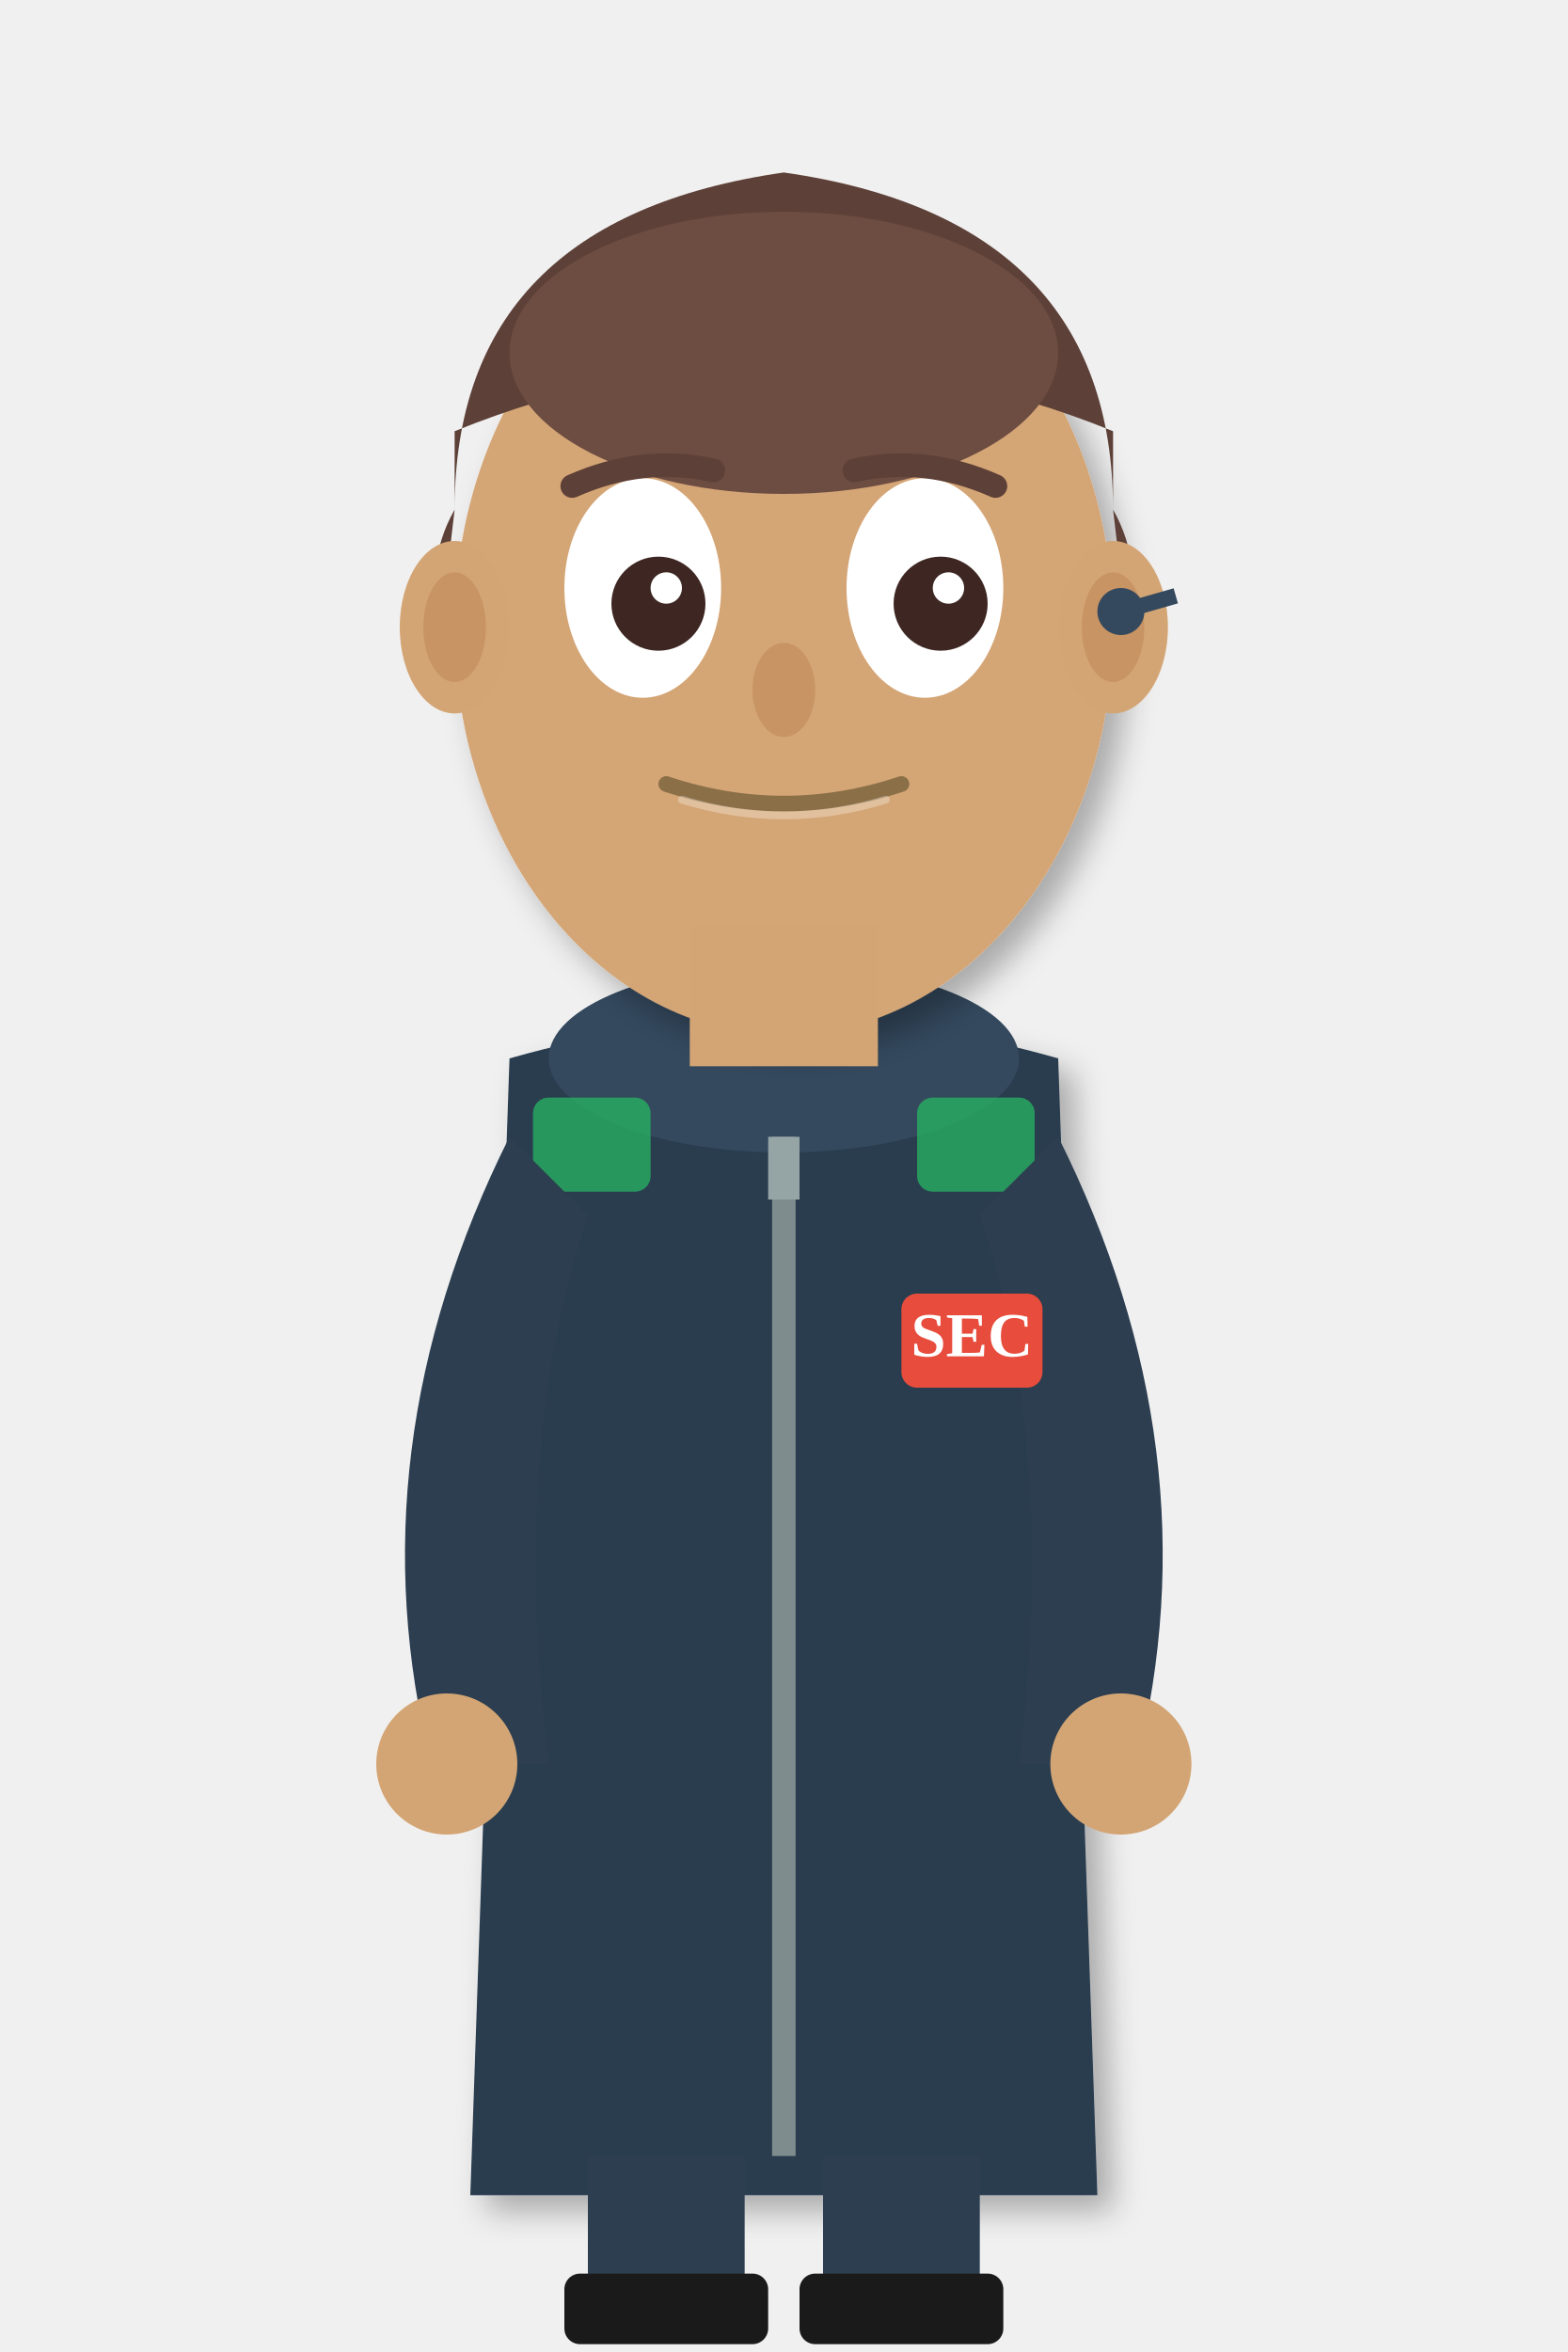
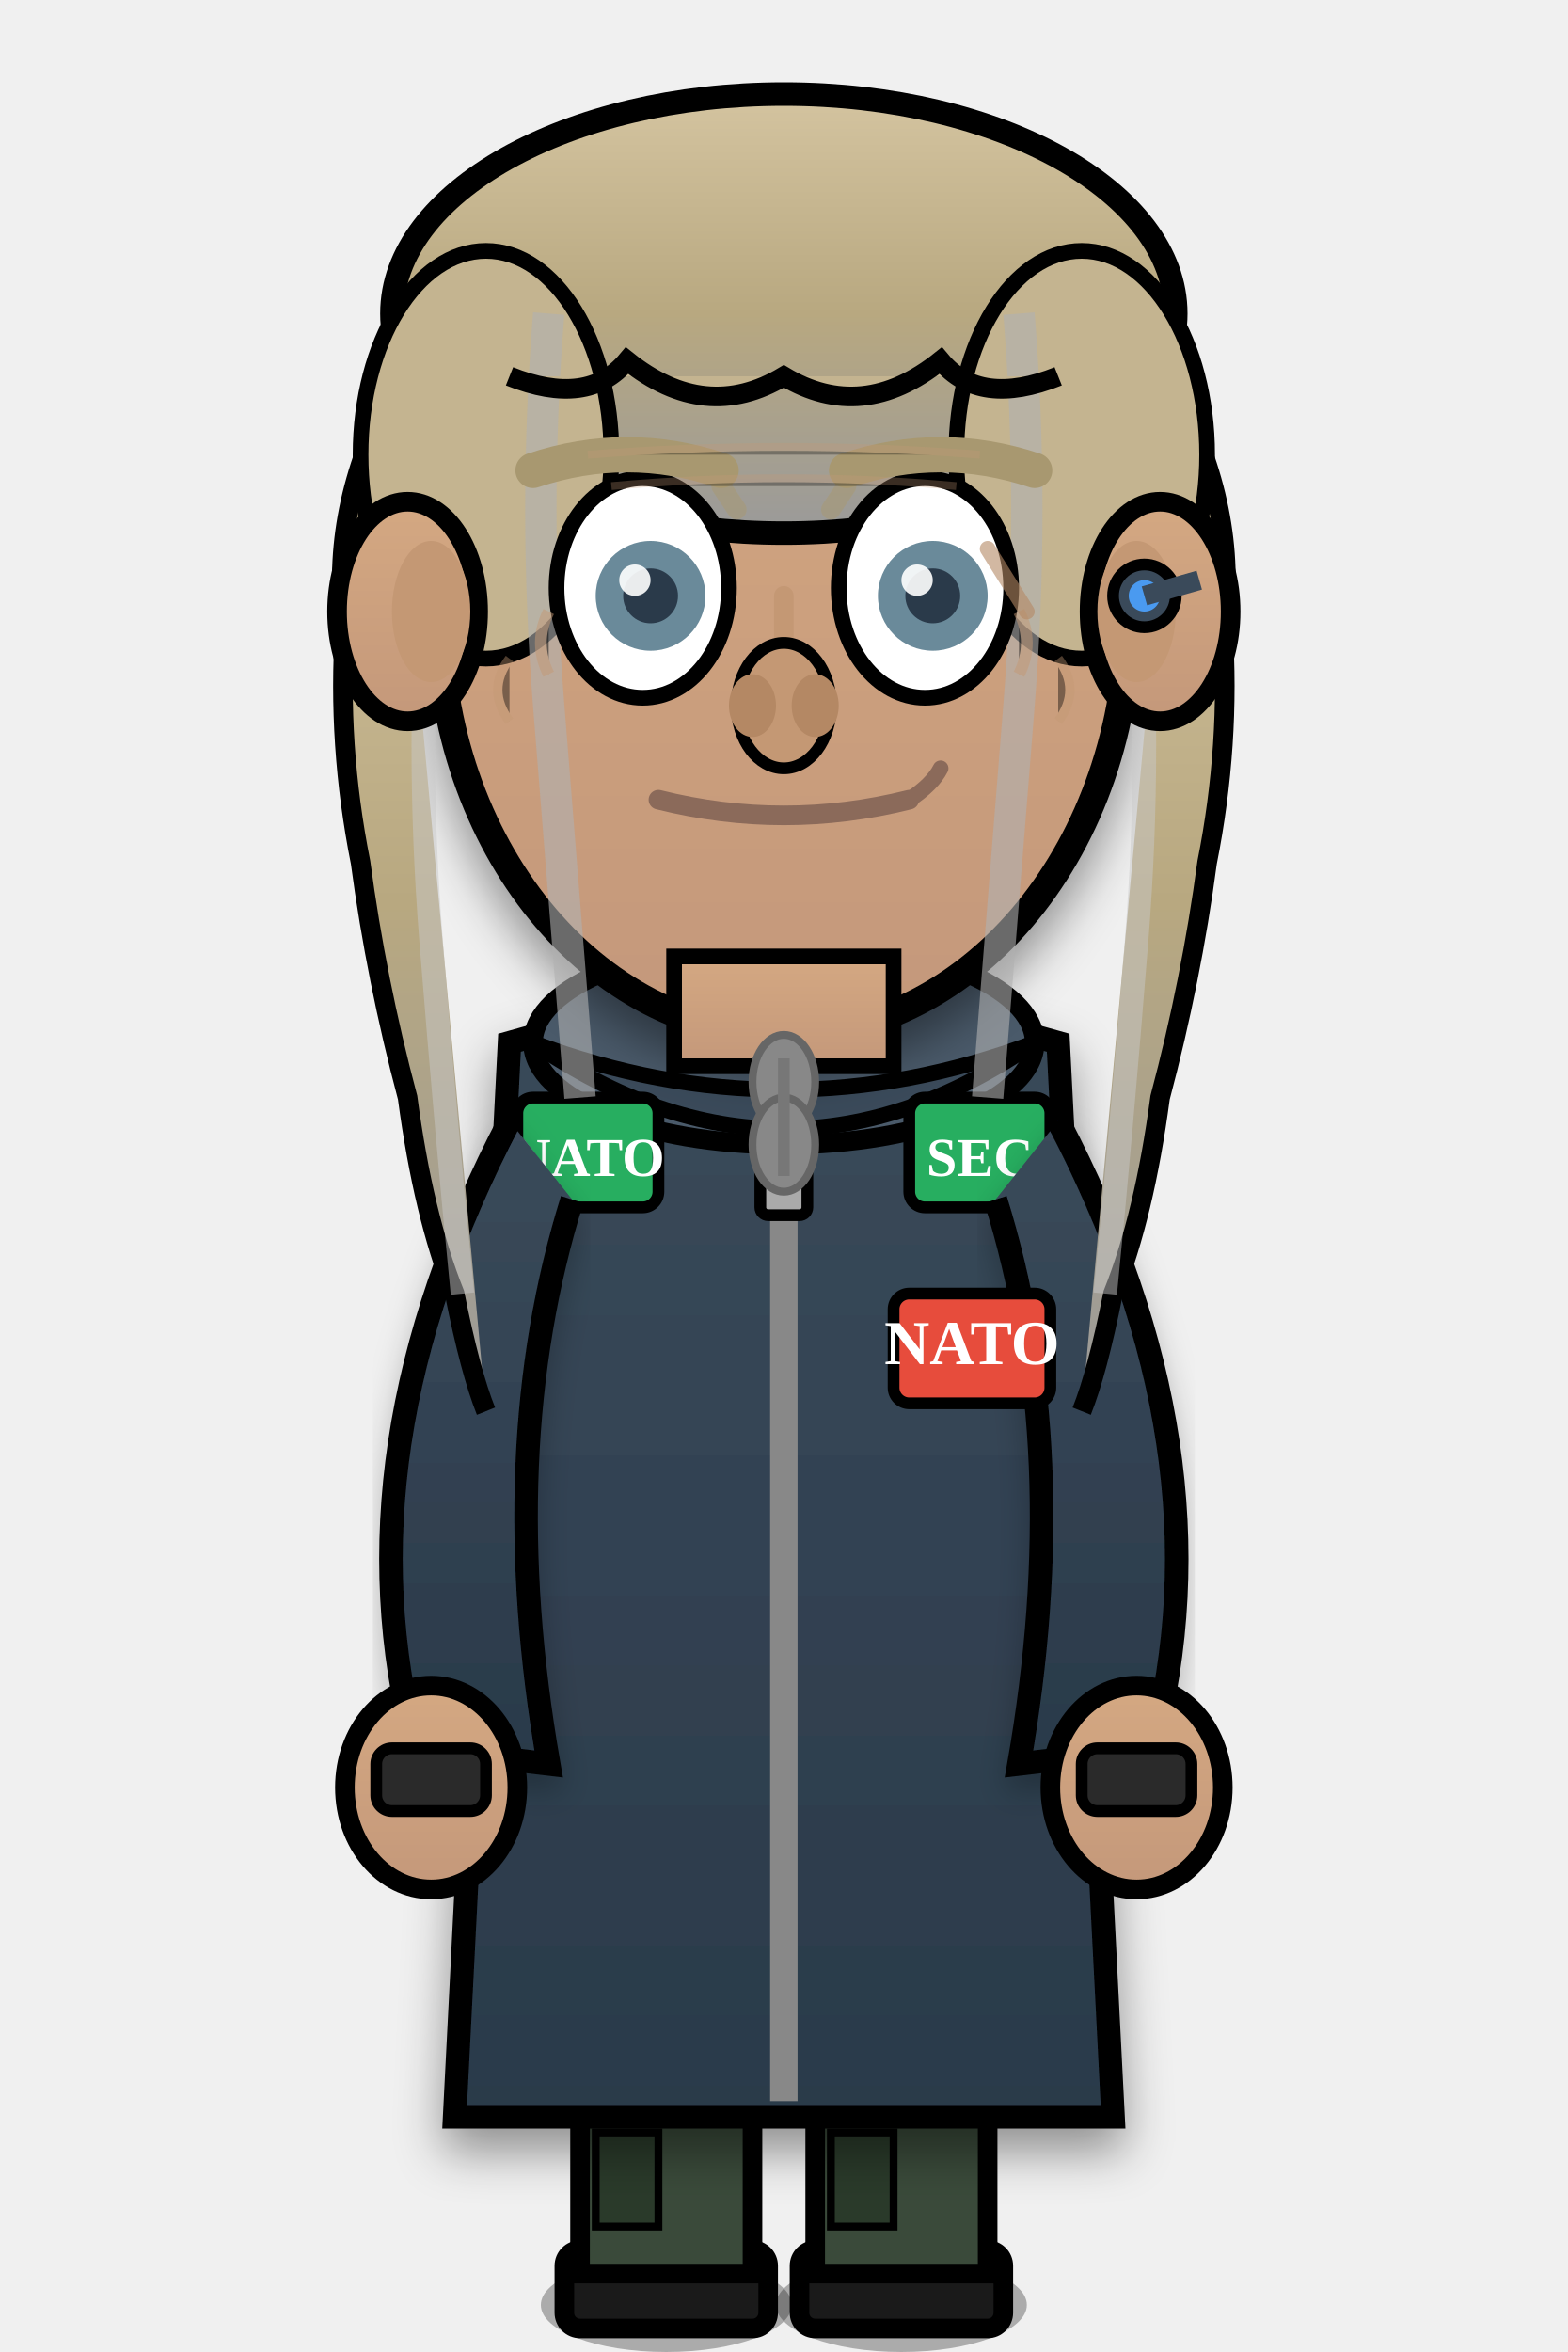
<svg xmlns="http://www.w3.org/2000/svg" viewBox="0 0 200 300">
  <defs>
-     <filter id="shadow" x="-10%" y="-10%" width="120%" height="120%">
-       <feDropShadow dx="2" dy="2" stdDeviation="2" flood-opacity="0.3" />
+     <linearGradient id="hairGrad" x1="0%" y1="0%" x2="0%" y2="100%">
+       <stop offset="0%" style="stop-color:#d4c4a0" />
+       <stop offset="50%" style="stop-color:#b8a880" />
+       <stop offset="100%" style="stop-color:#9a9a9a" />
+     </linearGradient>
+     <linearGradient id="jacketGrad" x1="0%" y1="0%" x2="0%" y2="100%">
+       <stop offset="0%" style="stop-color:#3a4a5a" />
+       <stop offset="100%" style="stop-color:#2a3a4a" />
+     </linearGradient>
+     <linearGradient id="skinGrad" x1="0%" y1="0%" x2="0%" y2="100%">
+       <stop offset="0%" style="stop-color:#d4a882" />
+       <stop offset="100%" style="stop-color:#c4987a" />
+     </linearGradient>
+     <filter id="shadow">
+       <feDropShadow dx="0" dy="3" stdDeviation="3" flood-opacity="0.4" />
+     </filter>
+     <filter id="lightShadow">
+       <feDropShadow dx="0" dy="2" stdDeviation="2" flood-opacity="0.25" />
    </filter>
  </defs>
-   <path d="M65,135 L60,280 L140,280 L135,135 Q100,125 65,135 Z" fill="#2c3e50" filter="url(#shadow)" />
-   <path d="M70,135 Q100,145 130,135 Q100,155 70,135 Z" fill="#34495e" />
-   <ellipse cx="100" cy="135" rx="30" ry="12" fill="#34495e" />
-   <line x1="100" y1="145" x2="100" y2="275" stroke="#7f8c8d" stroke-width="3" />
-   <rect x="98" y="145" width="4" height="8" fill="#95a5a6" />
-   <rect x="68" y="140" width="15" height="12" rx="2" fill="#27ae60" opacity="0.8" />
-   <rect x="117" y="140" width="15" height="12" rx="2" fill="#27ae60" opacity="0.8" />
-   <rect x="75" y="275" width="20" height="20" fill="#2c3e50" />
-   <rect x="105" y="275" width="20" height="20" fill="#2c3e50" />
-   <rect x="72" y="290" width="26" height="9" rx="2" fill="#1a1a1a" />
-   <rect x="102" y="290" width="26" height="9" rx="2" fill="#1a1a1a" />
-   <path d="M65,145 Q45,185 55,225 L70,225 Q65,185 75,155" fill="#2c3e50" />
-   <path d="M135,145 Q155,185 145,225 L130,225 Q135,185 125,155" fill="#2c3e50" />
-   <circle cx="57" cy="225" r="9" fill="#d4a574" />
-   <circle cx="143" cy="225" r="9" fill="#d4a574" />
-   <ellipse cx="100" cy="80" rx="42" ry="52" fill="#d4a574" filter="url(#shadow)" />
-   <path d="M58,65 Q58,28 100,22 Q142,28 142,65 L142,55 Q100,38 58,55 Z" fill="#5d4037" />
-   <path d="M58,65 Q54,72 56,82" fill="#5d4037" />
-   <path d="M142,65 Q146,72 144,82" fill="#5d4037" />
-   <ellipse cx="100" cy="45" rx="35" ry="18" fill="#6d4c41" />
-   <ellipse cx="58" cy="80" rx="7" ry="11" fill="#d4a574" />
-   <ellipse cx="142" cy="80" rx="7" ry="11" fill="#d4a574" />
-   <ellipse cx="58" cy="80" rx="4" ry="7" fill="#c89464" />
-   <ellipse cx="142" cy="80" rx="4" ry="7" fill="#c89464" />
-   <ellipse cx="82" cy="75" rx="10" ry="14" fill="white" />
-   <ellipse cx="118" cy="75" rx="10" ry="14" fill="white" />
-   <circle cx="84" cy="77" r="6" fill="#3e2723" />
-   <circle cx="120" cy="77" r="6" fill="#3e2723" />
-   <circle cx="85" cy="75" r="2" fill="white" />
-   <circle cx="121" cy="75" r="2" fill="white" />
-   <path d="M73,62 Q82,58 91,60" stroke="#5d4037" stroke-width="3" fill="none" stroke-linecap="round" />
-   <path d="M109,60 Q118,58 127,62" stroke="#5d4037" stroke-width="3" fill="none" stroke-linecap="round" />
-   <ellipse cx="100" cy="88" rx="4" ry="6" fill="#c89464" />
-   <path d="M85,100 Q100,105 115,100" stroke="#8b6f47" stroke-width="2" fill="none" stroke-linecap="round" />
-   <path d="M87,102 Q100,106 113,102" stroke="#fff" stroke-width="1" fill="none" stroke-linecap="round" opacity="0.3" />
-   <rect x="88" y="118" width="24" height="18" fill="#d4a574" />
-   <circle cx="143" cy="78" r="3" fill="#34495e" />
-   <path d="M143,78 L150,76" stroke="#34495e" stroke-width="2" />
-   <rect x="115" y="165" width="18" height="12" rx="2" fill="#e74c3c" />
-   <text x="124" y="173" font-size="8" fill="white" font-weight="bold" text-anchor="middle">SEC</text>
+   <ellipse cx="85" cy="294" rx="16" ry="6" fill="#0a0a0a" opacity="0.3" />
+   <ellipse cx="115" cy="294" rx="16" ry="6" fill="#0a0a0a" opacity="0.3" />
+   <rect x="72" y="287" width="26" height="10" rx="2" fill="#1a1a1a" stroke="#000" stroke-width="2.5" />
+   <rect x="102" y="287" width="26" height="10" rx="2" fill="#1a1a1a" stroke="#000" stroke-width="2.5" />
+   <line x1="78" y1="290" x2="90" y2="290" stroke="#444" stroke-width="1.5" />
+   <line x1="108" y1="290" x2="120" y2="290" stroke="#444" stroke-width="1.5" />
+   <rect x="74" y="268" width="22" height="22" fill="#3a4a3a" stroke="#000" stroke-width="2.5" />
+   <rect x="104" y="268" width="22" height="22" fill="#3a4a3a" stroke="#000" stroke-width="2.5" />
+   <rect x="76" y="272" width="8" height="12" fill="#2a3a2a" stroke="#000" stroke-width="1" />
+   <rect x="106" y="272" width="8" height="12" fill="#2a3a2a" stroke="#000" stroke-width="1" />
+   <path d="M65,133 L58,270 L142,270 L135,133 Q100,123 65,133 Z" fill="url(#jacketGrad)" stroke="#000" stroke-width="3" filter="url(#shadow)" />
+   <ellipse cx="100" cy="133" rx="32" ry="13" fill="#4a5a6a" stroke="#000" stroke-width="2.5" />
+   <path d="M68,133 Q100,145 132,133 Q100,155 68,133 Z" fill="#3a4a5a" stroke="#000" stroke-width="2" />
+   <line x1="100" y1="145" x2="100" y2="268" stroke="#888" stroke-width="3.5" />
+   <rect x="97" y="145" width="6" height="10" fill="#aaa" stroke="#000" stroke-width="1.5" rx="1" />
+   <rect x="66" y="140" width="18" height="14" rx="2" fill="#27ae60" stroke="#000" stroke-width="1.5" />
+   <text x="75" y="150" font-size="7" fill="#fff" font-weight="bold" text-anchor="middle">NATO</text>
+   <rect x="116" y="140" width="18" height="14" rx="2" fill="#27ae60" stroke="#000" stroke-width="1.5" />
+   <text x="125" y="150" font-size="7" fill="#fff" font-weight="bold" text-anchor="middle">SEC</text>
+   <path d="M65,143 Q43,185 53,223 L70,225 Q63,185 73,153" fill="url(#jacketGrad)" stroke="#000" stroke-width="3" filter="url(#lightShadow)" />
+   <path d="M135,143 Q157,185 147,223 L130,225 Q137,185 127,153" fill="url(#jacketGrad)" stroke="#000" stroke-width="3" filter="url(#lightShadow)" />
+   <ellipse cx="55" cy="228" rx="11" ry="13" fill="url(#skinGrad)" stroke="#000" stroke-width="2.5" />
+   <ellipse cx="145" cy="228" rx="11" ry="13" fill="url(#skinGrad)" stroke="#000" stroke-width="2.5" />
+   <rect x="48" y="223" width="14" height="8" fill="#2a2a2a" stroke="#000" stroke-width="1.5" rx="2" />
+   <rect x="138" y="223" width="14" height="8" fill="#2a2a2a" stroke="#000" stroke-width="1.5" rx="2" />
+   <ellipse cx="100" cy="78" rx="44" ry="54" fill="url(#skinGrad)" stroke="#000" stroke-width="3.5" filter="url(#shadow)" />
+   <ellipse cx="100" cy="40" rx="50" ry="28" fill="url(#hairGrad)" stroke="#000" stroke-width="3" />
+   <path d="M50,50 Q42,65 44,80 Q43,95 46,110 Q48,125 52,140 Q54,155 58,165 Q60,175 62,180" fill="url(#hairGrad)" stroke="#000" stroke-width="2.5" />
+   <path d="M150,50 Q158,65 156,80 Q157,95 154,110 Q152,125 148,140 Q146,155 142,165 Q140,175 138,180" fill="url(#hairGrad)" stroke="#000" stroke-width="2.5" />
+   <ellipse cx="62" cy="58" rx="16" ry="26" fill="#c4b490" stroke="#000" stroke-width="2" />
+   <ellipse cx="138" cy="58" rx="16" ry="26" fill="#c4b490" stroke="#000" stroke-width="2" />
+   <path d="M70,40 Q68,65 70,90 Q72,115 74,140" stroke="#b0b0b0" stroke-width="4" fill="none" opacity="0.6" />
+   <path d="M130,40 Q132,65 130,90 Q128,115 126,140" stroke="#b0b0b0" stroke-width="4" fill="none" opacity="0.6" />
+   <path d="M55,70 Q53,95 55,120 Q57,145 59,165" stroke="#c8c8c8" stroke-width="3" fill="none" opacity="0.5" />
+   <path d="M145,70 Q147,95 145,120 Q143,145 141,165" stroke="#c8c8c8" stroke-width="3" fill="none" opacity="0.5" />
+   <path d="M65,48 Q75,52 80,46 Q90,54 100,48 Q110,54 120,46 Q125,52 135,48" fill="#c4b490" stroke="#000" stroke-width="2.5" />
+   <ellipse cx="52" cy="78" rx="9" ry="14" fill="url(#skinGrad)" stroke="#000" stroke-width="2.5" />
+   <ellipse cx="55" cy="78" rx="5" ry="9" fill="#c49874" />
+   <ellipse cx="148" cy="78" rx="9" ry="14" fill="url(#skinGrad)" stroke="#000" stroke-width="2.5" />
+   <ellipse cx="145" cy="78" rx="5" ry="9" fill="#c49874" />
+   <circle cx="146" cy="76" r="4" fill="#3a4a5a" stroke="#000" stroke-width="1.5" />
+   <circle cx="146" cy="76" r="2" fill="#4a9af0" />
+   <line x1="146" y1="76" x2="153" y2="74" stroke="#3a4a5a" stroke-width="2.5" />
+   <ellipse cx="82" cy="75" rx="11" ry="14" fill="white" stroke="#000" stroke-width="2" />
+   <ellipse cx="118" cy="75" rx="11" ry="14" fill="white" stroke="#000" stroke-width="2" />
+   <circle cx="83" cy="76" r="7" fill="#6a8a9a" />
+   <circle cx="119" cy="76" r="7" fill="#6a8a9a" />
+   <circle cx="83" cy="76" r="3.5" fill="#2a3a4a" />
+   <circle cx="119" cy="76" r="3.5" fill="#2a3a4a" />
+   <circle cx="81" cy="74" r="2" fill="#fff" opacity="0.9" />
+   <circle cx="117" cy="74" r="2" fill="#fff" opacity="0.9" />
+   <path d="M68,60 Q80,56 92,60" stroke="#a89870" stroke-width="4.5" fill="none" stroke-linecap="round" />
+   <path d="M108,60 Q120,56 132,60" stroke="#a89870" stroke-width="4.5" fill="none" stroke-linecap="round" />
+   <line x1="92" y1="62" x2="94" y2="65" stroke="#a89870" stroke-width="2.5" opacity="0.5" stroke-linecap="round" />
+   <line x1="108" y1="62" x2="106" y2="65" stroke="#a89870" stroke-width="2.5" opacity="0.5" stroke-linecap="round" />
+   <path d="M100,76 L100,89" stroke="#c49874" stroke-width="2.5" stroke-linecap="round" />
+   <ellipse cx="100" cy="90" rx="6" ry="8" fill="#c49874" stroke="#000" stroke-width="1.5" />
+   <ellipse cx="96" cy="90" rx="3" ry="4" fill="#b48864" />
+   <ellipse cx="104" cy="90" rx="3" ry="4" fill="#b48864" />
+   <path d="M84,102 Q100,106 116,102" stroke="#8b6a5a" stroke-width="2.5" fill="none" stroke-linecap="round" />
+   <path d="M116,102 Q119,100 120,98" stroke="#8b6a5a" stroke-width="2" fill="none" stroke-linecap="round" />
+   <path d="M70,78 Q68,82 70,86" stroke="#c49874" stroke-width="1.5" opacity="0.5" />
+   <path d="M130,78 Q132,82 130,86" stroke="#c49874" stroke-width="1.5" opacity="0.5" />
+   <path d="M65,84 Q62,88 65,92" stroke="#c49874" stroke-width="1.2" opacity="0.4" />
+   <path d="M135,84 Q138,88 135,92" stroke="#c49874" stroke-width="1.2" opacity="0.4" />
+   <path d="M75,58 Q100,56 125,58" stroke="#c49874" stroke-width="1" opacity="0.3" />
+   <path d="M78,62 Q100,60 122,62" stroke="#c49874" stroke-width="1" opacity="0.3" />
+   <path d="M126,70 L131,78" stroke="#b48864" stroke-width="2" opacity="0.6" stroke-linecap="round" />
+   <rect x="86" y="122" width="28" height="14" fill="url(#skinGrad)" stroke="#000" stroke-width="2" />
+   <ellipse cx="100" cy="138" rx="4" ry="6" fill="#888" stroke="#666" stroke-width="1" />
+   <ellipse cx="100" cy="146" rx="4" ry="6" fill="#888" stroke="#666" stroke-width="1" />
+   <line x1="100" y1="135" x2="100" y2="150" stroke="#777" stroke-width="1.5" />
+   <rect x="114" y="165" width="20" height="14" rx="2" fill="#e74c3c" stroke="#000" stroke-width="1.5" />
+   <text x="124" y="174" font-size="8" fill="#fff" font-weight="bold" text-anchor="middle">NATO</text>
</svg>
